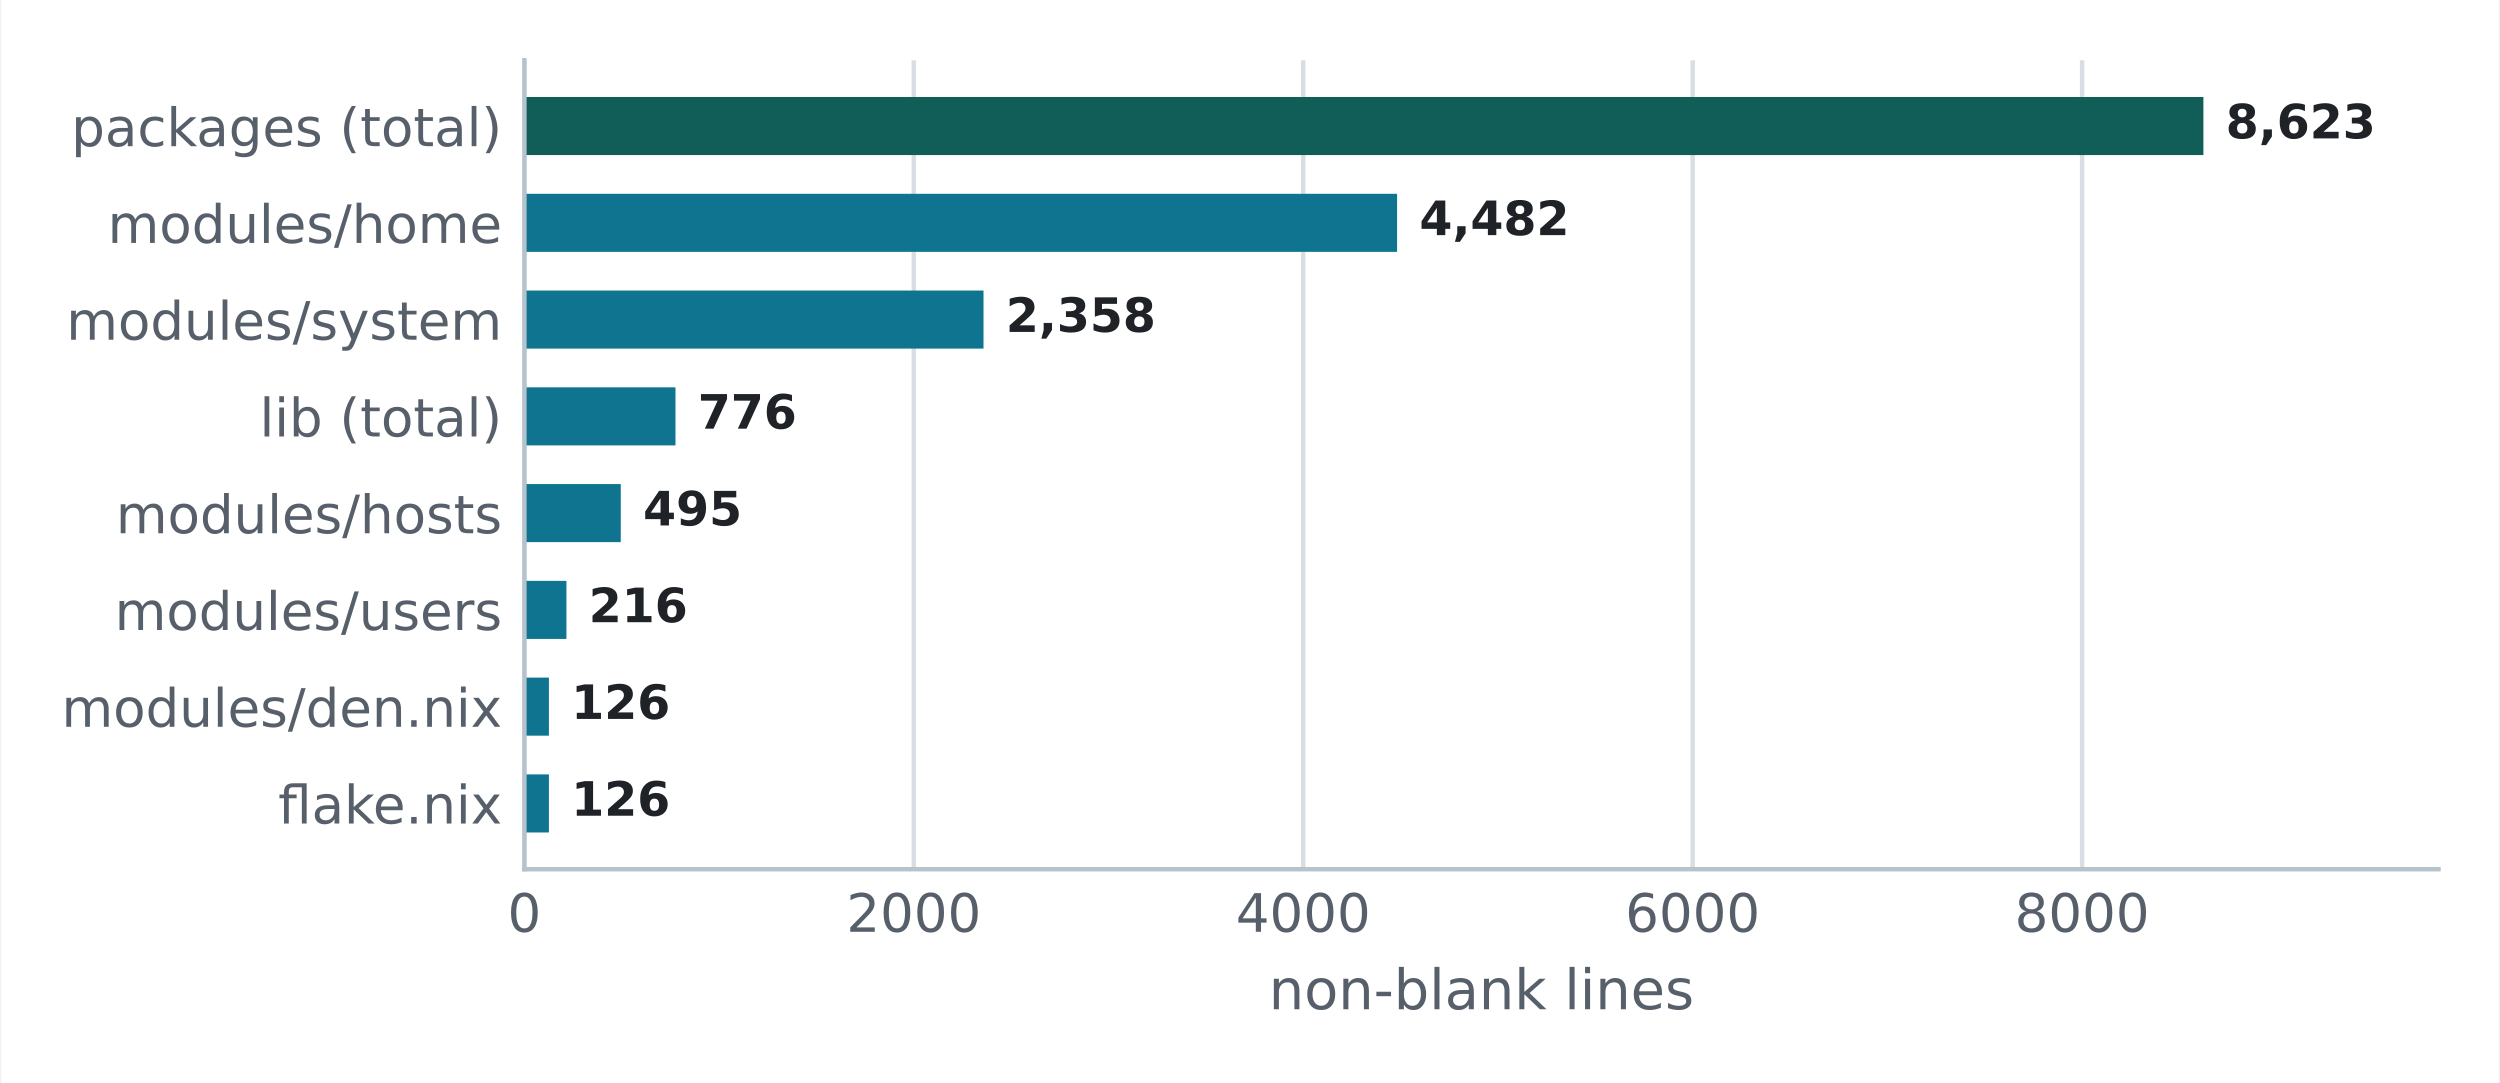
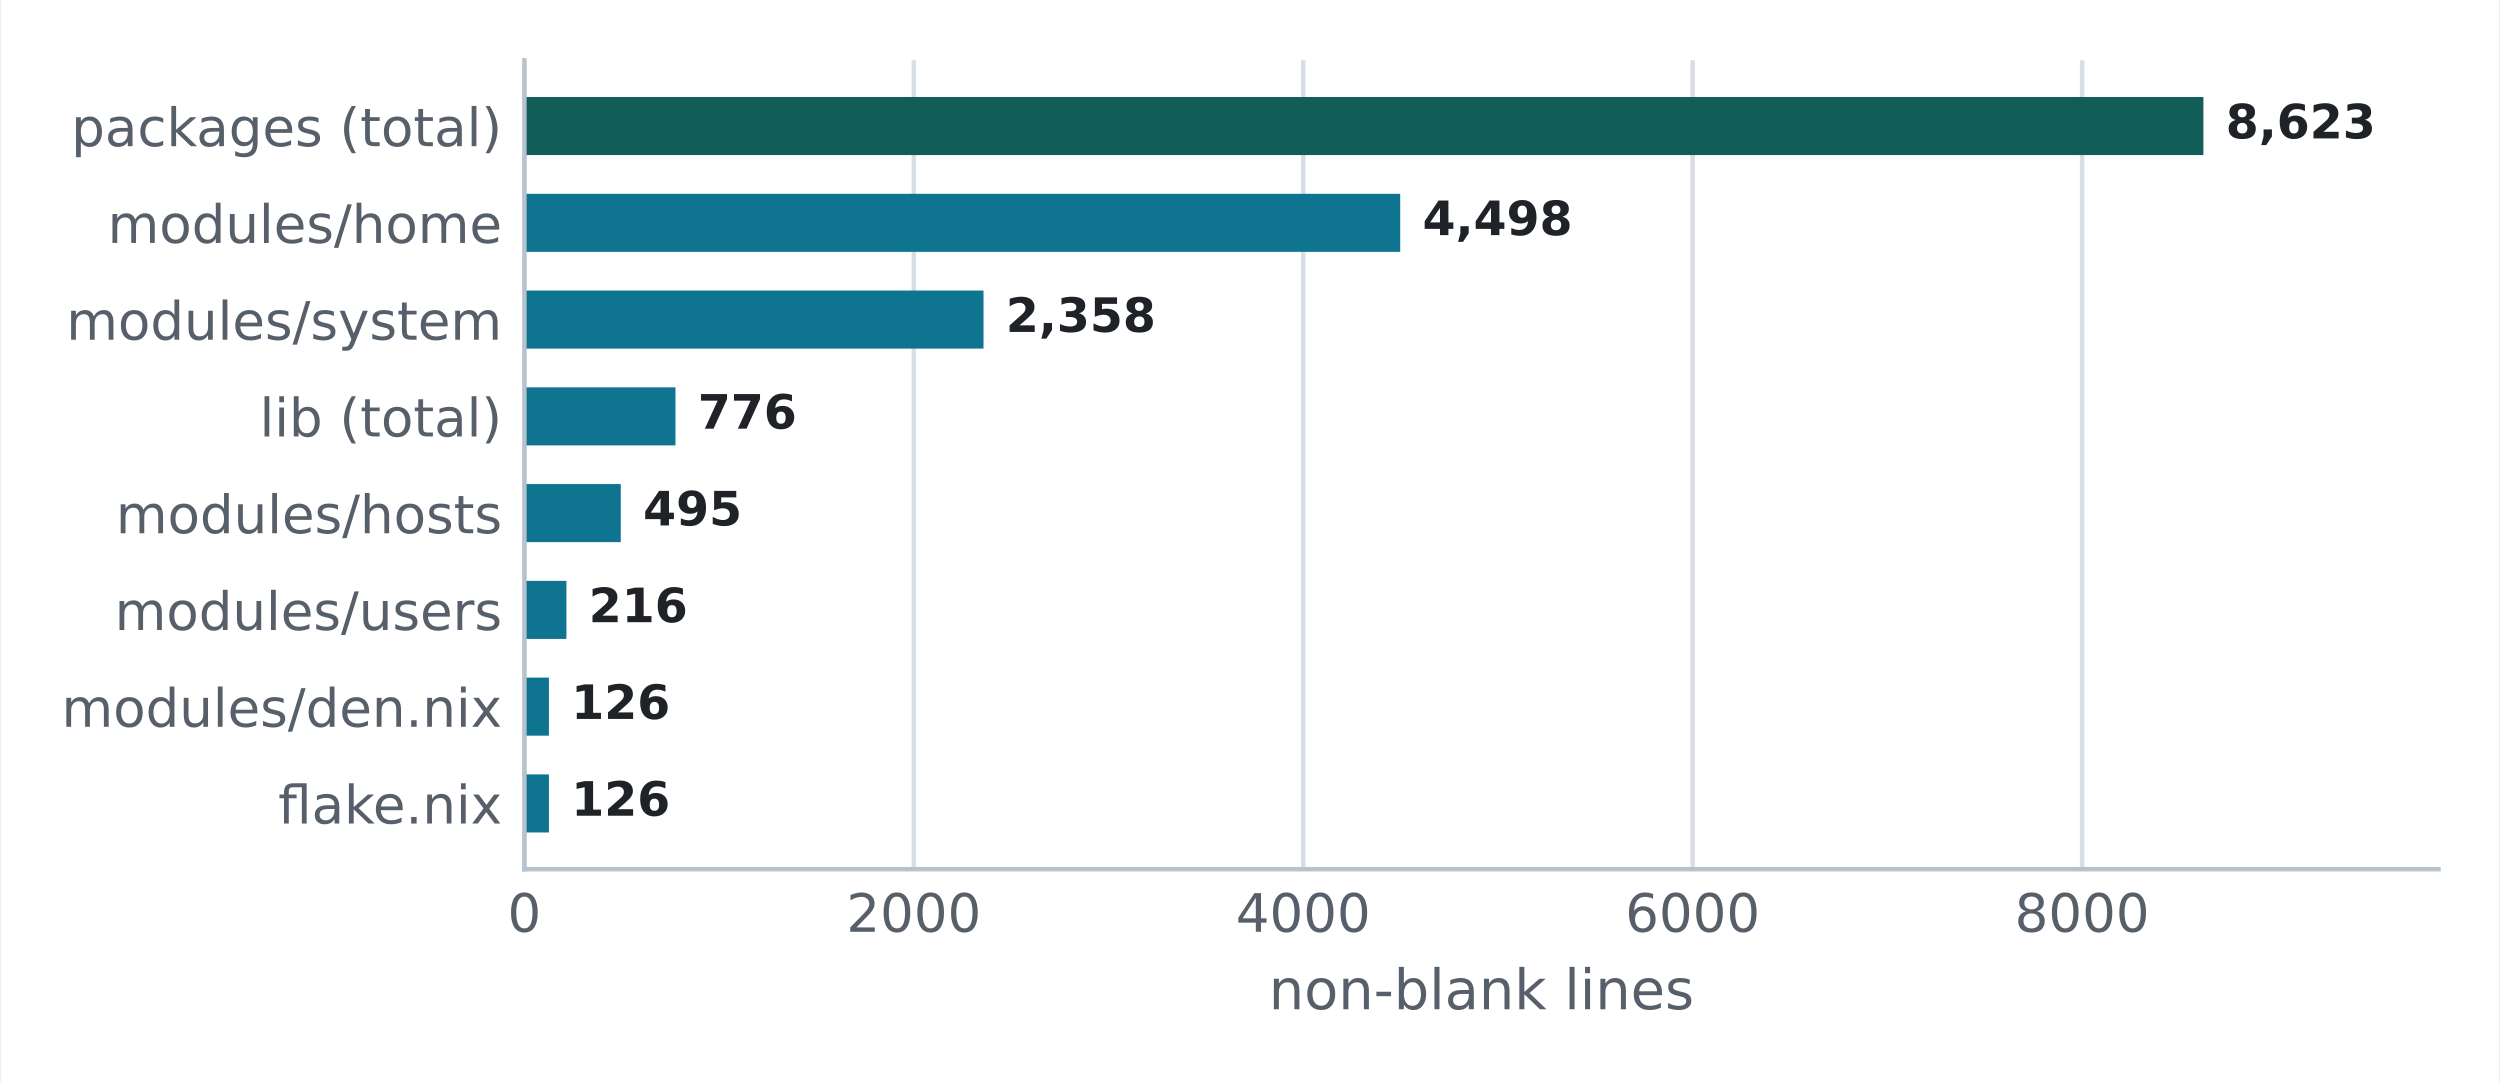
<svg xmlns="http://www.w3.org/2000/svg" xmlns:xlink="http://www.w3.org/1999/xlink" width="995" height="431" viewBox="0 0 447.591 194.078" version="1.1">
  <defs>
    <style type="text/css">*{stroke-linejoin: round; stroke-linecap: butt}</style>
  </defs>
  <g id="figure_1">
    <g id="patch_1">
      <path d="M 0 194.078  L 447.591 194.078  L 447.591 0  L 0 0  z " style="fill: #ffffff" />
    </g>
    <g id="axes_1">
      <g id="patch_2">
        <path d="M 93.751 155.778  L 436.791 155.778  L 436.791 10.8  L 93.751 10.8  z " style="fill: #ffffff" />
      </g>
      <g id="matplotlib.axis_1">
        <g id="xtick_1">
          <g id="line2d_1">
            <path d="M 93.751 155.778  L 93.751 10.8  " clip-path="url(#p4f550c6e6d)" style="fill: none; stroke: #d8dee4; stroke-width: 0.8; stroke-linecap: square" />
          </g>
          <g id="line2d_2" />
          <g id="text_1">
            <g style="fill: #57606a" transform="translate(90.72875 166.9954) scale(0.095 -0.095)">
              <defs>
                <path id="DejaVuSans-13" d="M 2034 4250  Q 1547 4250 1301 3770  Q 1056 3291 1056 2328  Q 1056 1369 1301 889  Q 1547 409 2034 409  Q 2525 409 2770 889  Q 3016 1369 3016 2328  Q 3016 3291 2770 3770  Q 2525 4250 2034 4250  z M 2034 4750  Q 2819 4750 3233 4129  Q 3647 3509 3647 2328  Q 3647 1150 3233 529  Q 2819 -91 2034 -91  Q 1250 -91 836 529  Q 422 1150 422 2328  Q 422 3509 836 4129  Q 1250 4750 2034 4750  z " transform="scale(0.015625)" />
              </defs>
              <use xlink:href="#DejaVuSans-13" />
            </g>
          </g>
        </g>
        <g id="xtick_2">
          <g id="line2d_3">
            <path d="M 163.544 155.778  L 163.544 10.8  " clip-path="url(#p4f550c6e6d)" style="fill: none; stroke: #d8dee4; stroke-width: 0.8; stroke-linecap: square" />
          </g>
          <g id="line2d_4" />
          <g id="text_2">
            <g style="fill: #57606a" transform="translate(151.4551 166.9954) scale(0.095 -0.095)">
              <defs>
                <path id="DejaVuSans-15" d="M 1228 531  L 3431 531  L 3431 0  L 469 0  L 469 531  Q 828 903 1448 1529  Q 2069 2156 2228 2338  Q 2531 2678 2651 2914  Q 2772 3150 2772 3378  Q 2772 3750 2511 3984  Q 2250 4219 1831 4219  Q 1534 4219 1204 4116  Q 875 4013 500 3803  L 500 4441  Q 881 4594 1212 4672  Q 1544 4750 1819 4750  Q 2544 4750 2975 4387  Q 3406 4025 3406 3419  Q 3406 3131 3298 2873  Q 3191 2616 2906 2266  Q 2828 2175 2409 1742  Q 1991 1309 1228 531  z " transform="scale(0.015625)" />
              </defs>
              <use xlink:href="#DejaVuSans-15" />
              <use xlink:href="#DejaVuSans-13" transform="translate(63.625 0)" />
              <use xlink:href="#DejaVuSans-13" transform="translate(127.25 0)" />
              <use xlink:href="#DejaVuSans-13" transform="translate(190.875 0)" />
            </g>
          </g>
        </g>
        <g id="xtick_3">
          <g id="line2d_5">
            <path d="M 233.337 155.778  L 233.337 10.8  " clip-path="url(#p4f550c6e6d)" style="fill: none; stroke: #d8dee4; stroke-width: 0.8; stroke-linecap: square" />
          </g>
          <g id="line2d_6" />
          <g id="text_3">
            <g style="fill: #57606a" transform="translate(221.2481 166.9954) scale(0.095 -0.095)">
              <defs>
                <path id="DejaVuSans-17" d="M 2419 4116  L 825 1625  L 2419 1625  L 2419 4116  z M 2253 4666  L 3047 4666  L 3047 1625  L 3713 1625  L 3713 1100  L 3047 1100  L 3047 0  L 2419 0  L 2419 1100  L 313 1100  L 313 1709  L 2253 4666  z " transform="scale(0.015625)" />
              </defs>
              <use xlink:href="#DejaVuSans-17" />
              <use xlink:href="#DejaVuSans-13" transform="translate(63.625 0)" />
              <use xlink:href="#DejaVuSans-13" transform="translate(127.25 0)" />
              <use xlink:href="#DejaVuSans-13" transform="translate(190.875 0)" />
            </g>
          </g>
        </g>
        <g id="xtick_4">
          <g id="line2d_7">
            <path d="M 303.13 155.778  L 303.13 10.8  " clip-path="url(#p4f550c6e6d)" style="fill: none; stroke: #d8dee4; stroke-width: 0.8; stroke-linecap: square" />
          </g>
          <g id="line2d_8" />
          <g id="text_4">
            <g style="fill: #57606a" transform="translate(291.041 166.9954) scale(0.095 -0.095)">
              <defs>
                <path id="DejaVuSans-19" d="M 2113 2584  Q 1688 2584 1439 2293  Q 1191 2003 1191 1497  Q 1191 994 1439 701  Q 1688 409 2113 409  Q 2538 409 2786 701  Q 3034 994 3034 1497  Q 3034 2003 2786 2293  Q 2538 2584 2113 2584  z M 3366 4563  L 3366 3988  Q 3128 4100 2886 4159  Q 2644 4219 2406 4219  Q 1781 4219 1451 3797  Q 1122 3375 1075 2522  Q 1259 2794 1537 2939  Q 1816 3084 2150 3084  Q 2853 3084 3261 2657  Q 3669 2231 3669 1497  Q 3669 778 3244 343  Q 2819 -91 2113 -91  Q 1303 -91 875 529  Q 447 1150 447 2328  Q 447 3434 972 4092  Q 1497 4750 2381 4750  Q 2619 4750 2861 4703  Q 3103 4656 3366 4563  z " transform="scale(0.015625)" />
              </defs>
              <use xlink:href="#DejaVuSans-19" />
              <use xlink:href="#DejaVuSans-13" transform="translate(63.625 0)" />
              <use xlink:href="#DejaVuSans-13" transform="translate(127.25 0)" />
              <use xlink:href="#DejaVuSans-13" transform="translate(190.875 0)" />
            </g>
          </g>
        </g>
        <g id="xtick_5">
          <g id="line2d_9">
            <path d="M 372.923 155.778  L 372.923 10.8  " clip-path="url(#p4f550c6e6d)" style="fill: none; stroke: #d8dee4; stroke-width: 0.8; stroke-linecap: square" />
          </g>
          <g id="line2d_10" />
          <g id="text_5">
            <g style="fill: #57606a" transform="translate(360.834 166.9954) scale(0.095 -0.095)">
              <defs>
                <path id="DejaVuSans-1b" d="M 2034 2216  Q 1584 2216 1326 1975  Q 1069 1734 1069 1313  Q 1069 891 1326 650  Q 1584 409 2034 409  Q 2484 409 2743 651  Q 3003 894 3003 1313  Q 3003 1734 2745 1975  Q 2488 2216 2034 2216  z M 1403 2484  Q 997 2584 770 2862  Q 544 3141 544 3541  Q 544 4100 942 4425  Q 1341 4750 2034 4750  Q 2731 4750 3128 4425  Q 3525 4100 3525 3541  Q 3525 3141 3298 2862  Q 3072 2584 2669 2484  Q 3125 2378 3379 2068  Q 3634 1759 3634 1313  Q 3634 634 3220 271  Q 2806 -91 2034 -91  Q 1263 -91 848 271  Q 434 634 434 1313  Q 434 1759 690 2068  Q 947 2378 1403 2484  z M 1172 3481  Q 1172 3119 1398 2916  Q 1625 2713 2034 2713  Q 2441 2713 2670 2916  Q 2900 3119 2900 3481  Q 2900 3844 2670 4047  Q 2441 4250 2034 4250  Q 1625 4250 1398 4047  Q 1172 3844 1172 3481  z " transform="scale(0.015625)" />
              </defs>
              <use xlink:href="#DejaVuSans-1b" />
              <use xlink:href="#DejaVuSans-13" transform="translate(63.625 0)" />
              <use xlink:href="#DejaVuSans-13" transform="translate(127.25 0)" />
              <use xlink:href="#DejaVuSans-13" transform="translate(190.875 0)" />
            </g>
          </g>
        </g>
        <g id="text_6">
          <g style="fill: #57606a" transform="translate(227.1616 180.8761) scale(0.1 -0.1)">
            <defs>
              <path id="DejaVuSans-51" d="M 3513 2113  L 3513 0  L 2938 0  L 2938 2094  Q 2938 2591 2744 2837  Q 2550 3084 2163 3084  Q 1697 3084 1428 2787  Q 1159 2491 1159 1978  L 1159 0  L 581 0  L 581 3500  L 1159 3500  L 1159 2956  Q 1366 3272 1645 3428  Q 1925 3584 2291 3584  Q 2894 3584 3203 3211  Q 3513 2838 3513 2113  z " transform="scale(0.015625)" />
              <path id="DejaVuSans-52" d="M 1959 3097  Q 1497 3097 1228 2736  Q 959 2375 959 1747  Q 959 1119 1226 758  Q 1494 397 1959 397  Q 2419 397 2687 759  Q 2956 1122 2956 1747  Q 2956 2369 2687 2733  Q 2419 3097 1959 3097  z M 1959 3584  Q 2709 3584 3137 3096  Q 3566 2609 3566 1747  Q 3566 888 3137 398  Q 2709 -91 1959 -91  Q 1206 -91 779 398  Q 353 888 353 1747  Q 353 2609 779 3096  Q 1206 3584 1959 3584  z " transform="scale(0.015625)" />
              <path id="DejaVuSans-10" d="M 313 2009  L 1997 2009  L 1997 1497  L 313 1497  L 313 2009  z " transform="scale(0.015625)" />
              <path id="DejaVuSans-45" d="M 3116 1747  Q 3116 2381 2855 2742  Q 2594 3103 2138 3103  Q 1681 3103 1420 2742  Q 1159 2381 1159 1747  Q 1159 1113 1420 752  Q 1681 391 2138 391  Q 2594 391 2855 752  Q 3116 1113 3116 1747  z M 1159 2969  Q 1341 3281 1617 3432  Q 1894 3584 2278 3584  Q 2916 3584 3314 3078  Q 3713 2572 3713 1747  Q 3713 922 3314 415  Q 2916 -91 2278 -91  Q 1894 -91 1617 61  Q 1341 213 1159 525  L 1159 0  L 581 0  L 581 4863  L 1159 4863  L 1159 2969  z " transform="scale(0.015625)" />
              <path id="DejaVuSans-4f" d="M 603 4863  L 1178 4863  L 1178 0  L 603 0  L 603 4863  z " transform="scale(0.015625)" />
              <path id="DejaVuSans-44" d="M 2194 1759  Q 1497 1759 1228 1600  Q 959 1441 959 1056  Q 959 750 1161 570  Q 1363 391 1709 391  Q 2188 391 2477 730  Q 2766 1069 2766 1631  L 2766 1759  L 2194 1759  z M 3341 1997  L 3341 0  L 2766 0  L 2766 531  Q 2569 213 2275 61  Q 1981 -91 1556 -91  Q 1019 -91 701 211  Q 384 513 384 1019  Q 384 1609 779 1909  Q 1175 2209 1959 2209  L 2766 2209  L 2766 2266  Q 2766 2663 2505 2880  Q 2244 3097 1772 3097  Q 1472 3097 1187 3025  Q 903 2953 641 2809  L 641 3341  Q 956 3463 1253 3523  Q 1550 3584 1831 3584  Q 2591 3584 2966 3190  Q 3341 2797 3341 1997  z " transform="scale(0.015625)" />
              <path id="DejaVuSans-4e" d="M 581 4863  L 1159 4863  L 1159 1991  L 2875 3500  L 3609 3500  L 1753 1863  L 3688 0  L 2938 0  L 1159 1709  L 1159 0  L 581 0  L 581 4863  z " transform="scale(0.015625)" />
              <path id="DejaVuSans-3" transform="scale(0.015625)" />
              <path id="DejaVuSans-4c" d="M 603 3500  L 1178 3500  L 1178 0  L 603 0  L 603 3500  z M 603 4863  L 1178 4863  L 1178 4134  L 603 4134  L 603 4863  z " transform="scale(0.015625)" />
              <path id="DejaVuSans-48" d="M 3597 1894  L 3597 1613  L 953 1613  Q 991 1019 1311 708  Q 1631 397 2203 397  Q 2534 397 2845 478  Q 3156 559 3463 722  L 3463 178  Q 3153 47 2828 -22  Q 2503 -91 2169 -91  Q 1331 -91 842 396  Q 353 884 353 1716  Q 353 2575 817 3079  Q 1281 3584 2069 3584  Q 2775 3584 3186 3129  Q 3597 2675 3597 1894  z M 3022 2063  Q 3016 2534 2758 2815  Q 2500 3097 2075 3097  Q 1594 3097 1305 2825  Q 1016 2553 972 2059  L 3022 2063  z " transform="scale(0.015625)" />
              <path id="DejaVuSans-56" d="M 2834 3397  L 2834 2853  Q 2591 2978 2328 3040  Q 2066 3103 1784 3103  Q 1356 3103 1142 2972  Q 928 2841 928 2578  Q 928 2378 1081 2264  Q 1234 2150 1697 2047  L 1894 2003  Q 2506 1872 2764 1633  Q 3022 1394 3022 966  Q 3022 478 2636 193  Q 2250 -91 1575 -91  Q 1294 -91 989 -36  Q 684 19 347 128  L 347 722  Q 666 556 975 473  Q 1284 391 1588 391  Q 1994 391 2212 530  Q 2431 669 2431 922  Q 2431 1156 2273 1281  Q 2116 1406 1581 1522  L 1381 1569  Q 847 1681 609 1914  Q 372 2147 372 2553  Q 372 3047 722 3315  Q 1072 3584 1716 3584  Q 2034 3584 2315 3537  Q 2597 3491 2834 3397  z " transform="scale(0.015625)" />
            </defs>
            <use xlink:href="#DejaVuSans-51" />
            <use xlink:href="#DejaVuSans-52" transform="translate(63.375 0)" />
            <use xlink:href="#DejaVuSans-51" transform="translate(124.5625 0)" />
            <use xlink:href="#DejaVuSans-10" transform="translate(187.9375 0)" />
            <use xlink:href="#DejaVuSans-45" transform="translate(224.0156 0)" />
            <use xlink:href="#DejaVuSans-4f" transform="translate(287.5 0)" />
            <use xlink:href="#DejaVuSans-44" transform="translate(315.2812 0)" />
            <use xlink:href="#DejaVuSans-51" transform="translate(376.5625 0)" />
            <use xlink:href="#DejaVuSans-4e" transform="translate(439.9375 0)" />
            <use xlink:href="#DejaVuSans-3" transform="translate(497.8438 0)" />
            <use xlink:href="#DejaVuSans-4f" transform="translate(529.625 0)" />
            <use xlink:href="#DejaVuSans-4c" transform="translate(557.4062 0)" />
            <use xlink:href="#DejaVuSans-51" transform="translate(585.1875 0)" />
            <use xlink:href="#DejaVuSans-48" transform="translate(648.5625 0)" />
            <use xlink:href="#DejaVuSans-56" transform="translate(710.0938 0)" />
          </g>
        </g>
      </g>
      <g id="matplotlib.axis_2">
        <g id="ytick_1">
          <g id="line2d_11" />
          <g id="text_7">
            <g style="fill: #57606a" transform="translate(49.6357 147.5945) scale(0.095 -0.095)">
              <defs>
                <path id="DejaVuSans-13b0" d="M 1831 4863  L 3431 4863  L 3431 0  L 2853 0  L 2853 4384  L 1825 4384  Q 1516 4384 1395 4259  Q 1275 4134 1275 3809  L 1275 3500  L 2222 3500  L 2222 3053  L 1275 3053  L 1275 0  L 697 0  L 697 3053  L 147 3053  L 147 3500  L 697 3500  L 697 3744  Q 697 4328 969 4595  Q 1241 4863 1831 4863  z " transform="scale(0.015625)" />
                <path id="DejaVuSans-11" d="M 684 794  L 1344 794  L 1344 0  L 684 0  L 684 794  z " transform="scale(0.015625)" />
                <path id="DejaVuSans-5b" d="M 3513 3500  L 2247 1797  L 3578 0  L 2900 0  L 1881 1375  L 863 0  L 184 0  L 1544 1831  L 300 3500  L 978 3500  L 1906 2253  L 2834 3500  L 3513 3500  z " transform="scale(0.015625)" />
              </defs>
              <use xlink:href="#DejaVuSans-13b0" />
              <use xlink:href="#DejaVuSans-44" transform="translate(62.98438 0)" />
              <use xlink:href="#DejaVuSans-4e" transform="translate(124.2656 0)" />
              <use xlink:href="#DejaVuSans-48" transform="translate(178.6094 0)" />
              <use xlink:href="#DejaVuSans-11" transform="translate(240.1406 0)" />
              <use xlink:href="#DejaVuSans-51" transform="translate(271.9219 0)" />
              <use xlink:href="#DejaVuSans-4c" transform="translate(335.2969 0)" />
              <use xlink:href="#DejaVuSans-5b" transform="translate(363.0781 0)" />
            </g>
          </g>
        </g>
        <g id="ytick_2">
          <g id="line2d_12" />
          <g id="text_8">
            <g style="fill: #57606a" transform="translate(10.8 130.2526) scale(0.095 -0.095)">
              <defs>
                <path id="DejaVuSans-50" d="M 3328 2828  Q 3544 3216 3844 3400  Q 4144 3584 4550 3584  Q 5097 3584 5394 3201  Q 5691 2819 5691 2113  L 5691 0  L 5113 0  L 5113 2094  Q 5113 2597 4934 2840  Q 4756 3084 4391 3084  Q 3944 3084 3684 2787  Q 3425 2491 3425 1978  L 3425 0  L 2847 0  L 2847 2094  Q 2847 2600 2669 2842  Q 2491 3084 2119 3084  Q 1678 3084 1418 2786  Q 1159 2488 1159 1978  L 1159 0  L 581 0  L 581 3500  L 1159 3500  L 1159 2956  Q 1356 3278 1631 3431  Q 1906 3584 2284 3584  Q 2666 3584 2933 3390  Q 3200 3197 3328 2828  z " transform="scale(0.015625)" />
                <path id="DejaVuSans-47" d="M 2906 2969  L 2906 4863  L 3481 4863  L 3481 0  L 2906 0  L 2906 525  Q 2725 213 2448 61  Q 2172 -91 1784 -91  Q 1150 -91 751 415  Q 353 922 353 1747  Q 353 2572 751 3078  Q 1150 3584 1784 3584  Q 2172 3584 2448 3432  Q 2725 3281 2906 2969  z M 947 1747  Q 947 1113 1208 752  Q 1469 391 1925 391  Q 2381 391 2643 752  Q 2906 1113 2906 1747  Q 2906 2381 2643 2742  Q 2381 3103 1925 3103  Q 1469 3103 1208 2742  Q 947 2381 947 1747  z " transform="scale(0.015625)" />
                <path id="DejaVuSans-58" d="M 544 1381  L 544 3500  L 1119 3500  L 1119 1403  Q 1119 906 1312 657  Q 1506 409 1894 409  Q 2359 409 2629 706  Q 2900 1003 2900 1516  L 2900 3500  L 3475 3500  L 3475 0  L 2900 0  L 2900 538  Q 2691 219 2414 64  Q 2138 -91 1772 -91  Q 1169 -91 856 284  Q 544 659 544 1381  z M 1991 3584  L 1991 3584  z " transform="scale(0.015625)" />
                <path id="DejaVuSans-12" d="M 1625 4666  L 2156 4666  L 531 -594  L 0 -594  L 1625 4666  z " transform="scale(0.015625)" />
              </defs>
              <use xlink:href="#DejaVuSans-50" />
              <use xlink:href="#DejaVuSans-52" transform="translate(97.40625 0)" />
              <use xlink:href="#DejaVuSans-47" transform="translate(158.5938 0)" />
              <use xlink:href="#DejaVuSans-58" transform="translate(222.0781 0)" />
              <use xlink:href="#DejaVuSans-4f" transform="translate(285.4531 0)" />
              <use xlink:href="#DejaVuSans-48" transform="translate(313.2344 0)" />
              <use xlink:href="#DejaVuSans-56" transform="translate(374.7656 0)" />
              <use xlink:href="#DejaVuSans-12" transform="translate(426.8594 0)" />
              <use xlink:href="#DejaVuSans-47" transform="translate(460.5469 0)" />
              <use xlink:href="#DejaVuSans-48" transform="translate(524.0312 0)" />
              <use xlink:href="#DejaVuSans-51" transform="translate(585.5625 0)" />
              <use xlink:href="#DejaVuSans-11" transform="translate(648.9375 0)" />
              <use xlink:href="#DejaVuSans-51" transform="translate(680.7188 0)" />
              <use xlink:href="#DejaVuSans-4c" transform="translate(744.0938 0)" />
              <use xlink:href="#DejaVuSans-5b" transform="translate(771.875 0)" />
            </g>
          </g>
        </g>
        <g id="ytick_3">
          <g id="line2d_13" />
          <g id="text_9">
            <g style="fill: #57606a" transform="translate(20.32969 112.9108) scale(0.095 -0.095)">
              <defs>
                <path id="DejaVuSans-55" d="M 2631 2963  Q 2534 3019 2420 3045  Q 2306 3072 2169 3072  Q 1681 3072 1420 2755  Q 1159 2438 1159 1844  L 1159 0  L 581 0  L 581 3500  L 1159 3500  L 1159 2956  Q 1341 3275 1631 3429  Q 1922 3584 2338 3584  Q 2397 3584 2469 3576  Q 2541 3569 2628 3553  L 2631 2963  z " transform="scale(0.015625)" />
              </defs>
              <use xlink:href="#DejaVuSans-50" />
              <use xlink:href="#DejaVuSans-52" transform="translate(97.40625 0)" />
              <use xlink:href="#DejaVuSans-47" transform="translate(158.5938 0)" />
              <use xlink:href="#DejaVuSans-58" transform="translate(222.0781 0)" />
              <use xlink:href="#DejaVuSans-4f" transform="translate(285.4531 0)" />
              <use xlink:href="#DejaVuSans-48" transform="translate(313.2344 0)" />
              <use xlink:href="#DejaVuSans-56" transform="translate(374.7656 0)" />
              <use xlink:href="#DejaVuSans-12" transform="translate(426.8594 0)" />
              <use xlink:href="#DejaVuSans-58" transform="translate(460.5469 0)" />
              <use xlink:href="#DejaVuSans-56" transform="translate(523.9219 0)" />
              <use xlink:href="#DejaVuSans-48" transform="translate(576.0156 0)" />
              <use xlink:href="#DejaVuSans-55" transform="translate(637.5469 0)" />
              <use xlink:href="#DejaVuSans-56" transform="translate(678.6562 0)" />
            </g>
          </g>
        </g>
        <g id="ytick_4">
          <g id="line2d_14" />
          <g id="text_10">
            <g style="fill: #57606a" transform="translate(20.54344 95.569) scale(0.095 -0.095)">
              <defs>
                <path id="DejaVuSans-4b" d="M 3513 2113  L 3513 0  L 2938 0  L 2938 2094  Q 2938 2591 2744 2837  Q 2550 3084 2163 3084  Q 1697 3084 1428 2787  Q 1159 2491 1159 1978  L 1159 0  L 581 0  L 581 4863  L 1159 4863  L 1159 2956  Q 1366 3272 1645 3428  Q 1925 3584 2291 3584  Q 2894 3584 3203 3211  Q 3513 2838 3513 2113  z " transform="scale(0.015625)" />
                <path id="DejaVuSans-57" d="M 1172 4494  L 1172 3500  L 2356 3500  L 2356 3053  L 1172 3053  L 1172 1153  Q 1172 725 1289 603  Q 1406 481 1766 481  L 2356 481  L 2356 0  L 1766 0  Q 1100 0 847 248  Q 594 497 594 1153  L 594 3053  L 172 3053  L 172 3500  L 594 3500  L 594 4494  L 1172 4494  z " transform="scale(0.015625)" />
              </defs>
              <use xlink:href="#DejaVuSans-50" />
              <use xlink:href="#DejaVuSans-52" transform="translate(97.40625 0)" />
              <use xlink:href="#DejaVuSans-47" transform="translate(158.5938 0)" />
              <use xlink:href="#DejaVuSans-58" transform="translate(222.0781 0)" />
              <use xlink:href="#DejaVuSans-4f" transform="translate(285.4531 0)" />
              <use xlink:href="#DejaVuSans-48" transform="translate(313.2344 0)" />
              <use xlink:href="#DejaVuSans-56" transform="translate(374.7656 0)" />
              <use xlink:href="#DejaVuSans-12" transform="translate(426.8594 0)" />
              <use xlink:href="#DejaVuSans-4b" transform="translate(460.5469 0)" />
              <use xlink:href="#DejaVuSans-52" transform="translate(523.9219 0)" />
              <use xlink:href="#DejaVuSans-56" transform="translate(585.1094 0)" />
              <use xlink:href="#DejaVuSans-57" transform="translate(637.2031 0)" />
              <use xlink:href="#DejaVuSans-56" transform="translate(676.4062 0)" />
            </g>
          </g>
        </g>
        <g id="ytick_5">
          <g id="line2d_15" />
          <g id="text_11">
            <g style="fill: #57606a" transform="translate(46.28695 78.22717) scale(0.095 -0.095)">
              <defs>
                <path id="DejaVuSans-b" d="M 1984 4856  Q 1566 4138 1362 3434  Q 1159 2731 1159 2009  Q 1159 1288 1364 580  Q 1569 -128 1984 -844  L 1484 -844  Q 1016 -109 783 600  Q 550 1309 550 2009  Q 550 2706 781 3412  Q 1013 4119 1484 4856  L 1984 4856  z " transform="scale(0.015625)" />
                <path id="DejaVuSans-c" d="M 513 4856  L 1013 4856  Q 1481 4119 1714 3412  Q 1947 2706 1947 2009  Q 1947 1309 1714 600  Q 1481 -109 1013 -844  L 513 -844  Q 928 -128 1133 580  Q 1338 1288 1338 2009  Q 1338 2731 1133 3434  Q 928 4138 513 4856  z " transform="scale(0.015625)" />
              </defs>
              <use xlink:href="#DejaVuSans-4f" />
              <use xlink:href="#DejaVuSans-4c" transform="translate(27.78125 0)" />
              <use xlink:href="#DejaVuSans-45" transform="translate(55.5625 0)" />
              <use xlink:href="#DejaVuSans-3" transform="translate(119.0469 0)" />
              <use xlink:href="#DejaVuSans-b" transform="translate(150.8281 0)" />
              <use xlink:href="#DejaVuSans-57" transform="translate(189.8438 0)" />
              <use xlink:href="#DejaVuSans-52" transform="translate(229.0469 0)" />
              <use xlink:href="#DejaVuSans-57" transform="translate(290.2344 0)" />
              <use xlink:href="#DejaVuSans-44" transform="translate(329.4375 0)" />
              <use xlink:href="#DejaVuSans-4f" transform="translate(390.7188 0)" />
              <use xlink:href="#DejaVuSans-c" transform="translate(418.5 0)" />
            </g>
          </g>
        </g>
        <g id="ytick_6">
          <g id="line2d_16" />
          <g id="text_12">
            <g style="fill: #57606a" transform="translate(11.655 60.88535) scale(0.095 -0.095)">
              <defs>
                <path id="DejaVuSans-5c" d="M 2059 -325  Q 1816 -950 1584 -1140  Q 1353 -1331 966 -1331  L 506 -1331  L 506 -850  L 844 -850  Q 1081 -850 1212 -737  Q 1344 -625 1503 -206  L 1606 56  L 191 3500  L 800 3500  L 1894 763  L 2988 3500  L 3597 3500  L 2059 -325  z " transform="scale(0.015625)" />
              </defs>
              <use xlink:href="#DejaVuSans-50" />
              <use xlink:href="#DejaVuSans-52" transform="translate(97.40625 0)" />
              <use xlink:href="#DejaVuSans-47" transform="translate(158.5938 0)" />
              <use xlink:href="#DejaVuSans-58" transform="translate(222.0781 0)" />
              <use xlink:href="#DejaVuSans-4f" transform="translate(285.4531 0)" />
              <use xlink:href="#DejaVuSans-48" transform="translate(313.2344 0)" />
              <use xlink:href="#DejaVuSans-56" transform="translate(374.7656 0)" />
              <use xlink:href="#DejaVuSans-12" transform="translate(426.8594 0)" />
              <use xlink:href="#DejaVuSans-56" transform="translate(460.5469 0)" />
              <use xlink:href="#DejaVuSans-5c" transform="translate(512.6406 0)" />
              <use xlink:href="#DejaVuSans-56" transform="translate(571.8281 0)" />
              <use xlink:href="#DejaVuSans-57" transform="translate(623.9219 0)" />
              <use xlink:href="#DejaVuSans-48" transform="translate(663.125 0)" />
              <use xlink:href="#DejaVuSans-50" transform="translate(724.6562 0)" />
            </g>
          </g>
        </g>
        <g id="ytick_7">
          <g id="line2d_17" />
          <g id="text_13">
            <g style="fill: #57606a" transform="translate(19.06648 43.54352) scale(0.095 -0.095)">
              <use xlink:href="#DejaVuSans-50" />
              <use xlink:href="#DejaVuSans-52" transform="translate(97.40625 0)" />
              <use xlink:href="#DejaVuSans-47" transform="translate(158.5938 0)" />
              <use xlink:href="#DejaVuSans-58" transform="translate(222.0781 0)" />
              <use xlink:href="#DejaVuSans-4f" transform="translate(285.4531 0)" />
              <use xlink:href="#DejaVuSans-48" transform="translate(313.2344 0)" />
              <use xlink:href="#DejaVuSans-56" transform="translate(374.7656 0)" />
              <use xlink:href="#DejaVuSans-12" transform="translate(426.8594 0)" />
              <use xlink:href="#DejaVuSans-4b" transform="translate(460.5469 0)" />
              <use xlink:href="#DejaVuSans-52" transform="translate(523.9219 0)" />
              <use xlink:href="#DejaVuSans-50" transform="translate(585.1094 0)" />
              <use xlink:href="#DejaVuSans-48" transform="translate(682.5156 0)" />
            </g>
          </g>
        </g>
        <g id="ytick_8">
          <g id="line2d_18" />
          <g id="text_14">
            <g style="fill: #57606a" transform="translate(12.5382 26.2017) scale(0.095 -0.095)">
              <defs>
                <path id="DejaVuSans-53" d="M 1159 525  L 1159 -1331  L 581 -1331  L 581 3500  L 1159 3500  L 1159 2969  Q 1341 3281 1617 3432  Q 1894 3584 2278 3584  Q 2916 3584 3314 3078  Q 3713 2572 3713 1747  Q 3713 922 3314 415  Q 2916 -91 2278 -91  Q 1894 -91 1617 61  Q 1341 213 1159 525  z M 3116 1747  Q 3116 2381 2855 2742  Q 2594 3103 2138 3103  Q 1681 3103 1420 2742  Q 1159 2381 1159 1747  Q 1159 1113 1420 752  Q 1681 391 2138 391  Q 2594 391 2855 752  Q 3116 1113 3116 1747  z " transform="scale(0.015625)" />
                <path id="DejaVuSans-46" d="M 3122 3366  L 3122 2828  Q 2878 2963 2633 3030  Q 2388 3097 2138 3097  Q 1578 3097 1268 2742  Q 959 2388 959 1747  Q 959 1106 1268 751  Q 1578 397 2138 397  Q 2388 397 2633 464  Q 2878 531 3122 666  L 3122 134  Q 2881 22 2623 -34  Q 2366 -91 2075 -91  Q 1284 -91 818 406  Q 353 903 353 1747  Q 353 2603 823 3093  Q 1294 3584 2113 3584  Q 2378 3584 2631 3529  Q 2884 3475 3122 3366  z " transform="scale(0.015625)" />
                <path id="DejaVuSans-4a" d="M 2906 1791  Q 2906 2416 2648 2759  Q 2391 3103 1925 3103  Q 1463 3103 1205 2759  Q 947 2416 947 1791  Q 947 1169 1205 825  Q 1463 481 1925 481  Q 2391 481 2648 825  Q 2906 1169 2906 1791  z M 3481 434  Q 3481 -459 3084 -895  Q 2688 -1331 1869 -1331  Q 1566 -1331 1297 -1286  Q 1028 -1241 775 -1147  L 775 -588  Q 1028 -725 1275 -790  Q 1522 -856 1778 -856  Q 2344 -856 2625 -561  Q 2906 -266 2906 331  L 2906 616  Q 2728 306 2450 153  Q 2172 0 1784 0  Q 1141 0 747 490  Q 353 981 353 1791  Q 353 2603 747 3093  Q 1141 3584 1784 3584  Q 2172 3584 2450 3431  Q 2728 3278 2906 2969  L 2906 3500  L 3481 3500  L 3481 434  z " transform="scale(0.015625)" />
              </defs>
              <use xlink:href="#DejaVuSans-53" />
              <use xlink:href="#DejaVuSans-44" transform="translate(63.48438 0)" />
              <use xlink:href="#DejaVuSans-46" transform="translate(124.7656 0)" />
              <use xlink:href="#DejaVuSans-4e" transform="translate(179.75 0)" />
              <use xlink:href="#DejaVuSans-44" transform="translate(235.9062 0)" />
              <use xlink:href="#DejaVuSans-4a" transform="translate(297.1875 0)" />
              <use xlink:href="#DejaVuSans-48" transform="translate(360.6719 0)" />
              <use xlink:href="#DejaVuSans-56" transform="translate(422.2031 0)" />
              <use xlink:href="#DejaVuSans-3" transform="translate(474.2969 0)" />
              <use xlink:href="#DejaVuSans-b" transform="translate(506.0781 0)" />
              <use xlink:href="#DejaVuSans-57" transform="translate(545.0938 0)" />
              <use xlink:href="#DejaVuSans-52" transform="translate(584.2969 0)" />
              <use xlink:href="#DejaVuSans-57" transform="translate(645.4844 0)" />
              <use xlink:href="#DejaVuSans-44" transform="translate(684.6875 0)" />
              <use xlink:href="#DejaVuSans-4f" transform="translate(745.9688 0)" />
              <use xlink:href="#DejaVuSans-c" transform="translate(773.75 0)" />
            </g>
          </g>
        </g>
      </g>
      <g id="patch_3">
        <path d="M 93.751 149.188  L 98.148 149.188  L 98.148 138.783  L 93.751 138.783  z " clip-path="url(#p4f550c6e6d)" style="fill: #0e7490" />
      </g>
      <g id="patch_4">
        <path d="M 93.751 131.846  L 98.148 131.846  L 98.148 121.441  L 93.751 121.441  z " clip-path="url(#p4f550c6e6d)" style="fill: #0e7490" />
      </g>
      <g id="patch_5">
        <path d="M 93.751 114.504  L 101.289 114.504  L 101.289 104.099  L 93.751 104.099  z " clip-path="url(#p4f550c6e6d)" style="fill: #0e7490" />
      </g>
      <g id="patch_6">
        <path d="M 93.751 97.162  L 111.025 97.162  L 111.025 86.757  L 93.751 86.757  z " clip-path="url(#p4f550c6e6d)" style="fill: #0e7490" />
      </g>
      <g id="patch_7">
        <path d="M 93.751 79.82  L 120.831 79.82  L 120.831 69.415  L 93.751 69.415  z " clip-path="url(#p4f550c6e6d)" style="fill: #0e7490" />
      </g>
      <g id="patch_8">
        <path d="M 93.751 62.479  L 176.037 62.479  L 176.037 52.074  L 93.751 52.074  z " clip-path="url(#p4f550c6e6d)" style="fill: #0e7490" />
      </g>
      <g id="patch_9">
-         <path d="M 93.751 45.137  L 250.157 45.137  L 250.157 34.732  L 93.751 34.732  z " clip-path="url(#p4f550c6e6d)" style="fill: #0e7490" />
+         <path d="M 93.751 45.137  L 250.715 45.137  L 250.715 34.732  L 93.751 34.732  z " clip-path="url(#p4f550c6e6d)" style="fill: #0e7490" />
      </g>
      <g id="patch_10">
        <path d="M 93.751 27.795  L 394.663 27.795  L 394.663 17.39  L 93.751 17.39  z " clip-path="url(#p4f550c6e6d)" style="fill: #115e59" />
      </g>
      <g id="patch_11">
        <path d="M 93.751 155.778  L 93.751 10.8  " style="fill: none; stroke: #b6c2cc; stroke-width: 0.8; stroke-linejoin: miter; stroke-linecap: square" />
      </g>
      <g id="patch_12">
        <path d="M 93.751 155.778  L 436.791 155.778  " style="fill: none; stroke: #b6c2cc; stroke-width: 0.8; stroke-linejoin: miter; stroke-linecap: square" />
      </g>
      <g id="text_15">
        <g style="fill: #1f2328" transform="translate(102.1479 146.1932) scale(0.085 -0.085)">
          <defs>
            <path id="DejaVuSans-Bold-14" d="M 750 831  L 1813 831  L 1813 3847  L 722 3622  L 722 4441  L 1806 4666  L 2950 4666  L 2950 831  L 4013 831  L 4013 0  L 750 0  L 750 831  z " transform="scale(0.015625)" />
            <path id="DejaVuSans-Bold-15" d="M 1844 884  L 3897 884  L 3897 0  L 506 0  L 506 884  L 2209 2388  Q 2438 2594 2547 2791  Q 2656 2988 2656 3200  Q 2656 3528 2436 3728  Q 2216 3928 1850 3928  Q 1569 3928 1234 3808  Q 900 3688 519 3450  L 519 4475  Q 925 4609 1322 4679  Q 1719 4750 2100 4750  Q 2938 4750 3402 4381  Q 3866 4013 3866 3353  Q 3866 2972 3669 2642  Q 3472 2313 2841 1759  L 1844 884  z " transform="scale(0.015625)" />
            <path id="DejaVuSans-Bold-19" d="M 2316 2303  Q 2000 2303 1842 2098  Q 1684 1894 1684 1484  Q 1684 1075 1842 870  Q 2000 666 2316 666  Q 2634 666 2792 870  Q 2950 1075 2950 1484  Q 2950 1894 2792 2098  Q 2634 2303 2316 2303  z M 3803 4544  L 3803 3681  Q 3506 3822 3243 3889  Q 2981 3956 2731 3956  Q 2194 3956 1894 3657  Q 1594 3359 1544 2772  Q 1750 2925 1990 3001  Q 2231 3078 2516 3078  Q 3231 3078 3670 2659  Q 4109 2241 4109 1563  Q 4109 813 3618 361  Q 3128 -91 2303 -91  Q 1394 -91 895 523  Q 397 1138 397 2266  Q 397 3422 980 4083  Q 1563 4744 2578 4744  Q 2900 4744 3203 4694  Q 3506 4644 3803 4544  z " transform="scale(0.015625)" />
          </defs>
          <use xlink:href="#DejaVuSans-Bold-14" />
          <use xlink:href="#DejaVuSans-Bold-15" transform="translate(69.57812 0)" />
          <use xlink:href="#DejaVuSans-Bold-19" transform="translate(139.1562 0)" />
        </g>
      </g>
      <g id="text_16">
        <g style="fill: #1f2328" transform="translate(102.1479 128.8514) scale(0.085 -0.085)">
          <use xlink:href="#DejaVuSans-Bold-14" />
          <use xlink:href="#DejaVuSans-Bold-15" transform="translate(69.57812 0)" />
          <use xlink:href="#DejaVuSans-Bold-19" transform="translate(139.1562 0)" />
        </g>
      </g>
      <g id="text_17">
        <g style="fill: #1f2328" transform="translate(105.2886 111.5096) scale(0.085 -0.085)">
          <use xlink:href="#DejaVuSans-Bold-15" />
          <use xlink:href="#DejaVuSans-Bold-14" transform="translate(69.57812 0)" />
          <use xlink:href="#DejaVuSans-Bold-19" transform="translate(139.1562 0)" />
        </g>
      </g>
      <g id="text_18">
        <g style="fill: #1f2328" transform="translate(115.0247 94.16775) scale(0.085 -0.085)">
          <defs>
            <path id="DejaVuSans-Bold-17" d="M 2356 3675  L 1038 1722  L 2356 1722  L 2356 3675  z M 2156 4666  L 3494 4666  L 3494 1722  L 4159 1722  L 4159 850  L 3494 850  L 3494 0  L 2356 0  L 2356 850  L 288 850  L 288 1881  L 2156 4666  z " transform="scale(0.015625)" />
            <path id="DejaVuSans-Bold-1c" d="M 641 103  L 641 966  Q 928 831 1190 764  Q 1453 697 1709 697  Q 2247 697 2547 995  Q 2847 1294 2900 1881  Q 2688 1725 2447 1647  Q 2206 1569 1925 1569  Q 1209 1569 770 1986  Q 331 2403 331 3084  Q 331 3838 820 4291  Q 1309 4744 2131 4744  Q 3044 4744 3544 4128  Q 4044 3513 4044 2388  Q 4044 1231 3459 570  Q 2875 -91 1856 -91  Q 1528 -91 1228 -42  Q 928 6 641 103  z M 2125 2350  Q 2441 2350 2600 2554  Q 2759 2759 2759 3169  Q 2759 3575 2600 3781  Q 2441 3988 2125 3988  Q 1809 3988 1650 3781  Q 1491 3575 1491 3169  Q 1491 2759 1650 2554  Q 1809 2350 2125 2350  z " transform="scale(0.015625)" />
            <path id="DejaVuSans-Bold-18" d="M 678 4666  L 3669 4666  L 3669 3781  L 1638 3781  L 1638 3059  Q 1775 3097 1914 3117  Q 2053 3138 2203 3138  Q 3056 3138 3531 2711  Q 4006 2284 4006 1522  Q 4006 766 3489 337  Q 2972 -91 2053 -91  Q 1656 -91 1267 -14  Q 878 63 494 219  L 494 1166  Q 875 947 1217 837  Q 1559 728 1863 728  Q 2300 728 2551 942  Q 2803 1156 2803 1522  Q 2803 1891 2551 2103  Q 2300 2316 1863 2316  Q 1603 2316 1309 2248  Q 1016 2181 678 2041  L 678 4666  z " transform="scale(0.015625)" />
          </defs>
          <use xlink:href="#DejaVuSans-Bold-17" />
          <use xlink:href="#DejaVuSans-Bold-1c" transform="translate(69.57812 0)" />
          <use xlink:href="#DejaVuSans-Bold-18" transform="translate(139.1562 0)" />
        </g>
      </g>
      <g id="text_19">
        <g style="fill: #1f2328" transform="translate(124.8306 76.82592) scale(0.085 -0.085)">
          <defs>
            <path id="DejaVuSans-Bold-1a" d="M 428 4666  L 3944 4666  L 3944 3988  L 2125 0  L 953 0  L 2675 3781  L 428 3781  L 428 4666  z " transform="scale(0.015625)" />
          </defs>
          <use xlink:href="#DejaVuSans-Bold-1a" />
          <use xlink:href="#DejaVuSans-Bold-1a" transform="translate(69.57812 0)" />
          <use xlink:href="#DejaVuSans-Bold-19" transform="translate(139.1562 0)" />
        </g>
      </g>
      <g id="text_20">
        <g style="fill: #1f2328" transform="translate(180.0368 59.4841) scale(0.085 -0.085)">
          <defs>
            <path id="DejaVuSans-Bold-f" d="M 653 1209  L 1778 1209  L 1778 256  L 1006 -909  L 341 -909  L 653 256  L 653 1209  z " transform="scale(0.015625)" />
            <path id="DejaVuSans-Bold-16" d="M 2981 2516  Q 3453 2394 3698 2092  Q 3944 1791 3944 1325  Q 3944 631 3412 270  Q 2881 -91 1863 -91  Q 1503 -91 1142 -33  Q 781 25 428 141  L 428 1069  Q 766 900 1098 814  Q 1431 728 1753 728  Q 2231 728 2486 893  Q 2741 1059 2741 1369  Q 2741 1688 2480 1852  Q 2219 2016 1709 2016  L 1228 2016  L 1228 2791  L 1734 2791  Q 2188 2791 2409 2933  Q 2631 3075 2631 3366  Q 2631 3634 2415 3781  Q 2200 3928 1806 3928  Q 1516 3928 1219 3862  Q 922 3797 628 3669  L 628 4550  Q 984 4650 1334 4700  Q 1684 4750 2022 4750  Q 2931 4750 3382 4451  Q 3834 4153 3834 3553  Q 3834 3144 3618 2883  Q 3403 2622 2981 2516  z " transform="scale(0.015625)" />
            <path id="DejaVuSans-Bold-1b" d="M 2228 2088  Q 1891 2088 1709 1903  Q 1528 1719 1528 1375  Q 1528 1031 1709 848  Q 1891 666 2228 666  Q 2563 666 2741 848  Q 2919 1031 2919 1375  Q 2919 1722 2741 1905  Q 2563 2088 2228 2088  z M 1350 2484  Q 925 2613 709 2878  Q 494 3144 494 3541  Q 494 4131 934 4440  Q 1375 4750 2228 4750  Q 3075 4750 3515 4442  Q 3956 4134 3956 3541  Q 3956 3144 3739 2878  Q 3522 2613 3097 2484  Q 3572 2353 3814 2058  Q 4056 1763 4056 1313  Q 4056 619 3595 264  Q 3134 -91 2228 -91  Q 1319 -91 855 264  Q 391 619 391 1313  Q 391 1763 633 2058  Q 875 2353 1350 2484  z M 1631 3419  Q 1631 3141 1786 2991  Q 1941 2841 2228 2841  Q 2509 2841 2662 2991  Q 2816 3141 2816 3419  Q 2816 3697 2662 3845  Q 2509 3994 2228 3994  Q 1941 3994 1786 3844  Q 1631 3694 1631 3419  z " transform="scale(0.015625)" />
          </defs>
          <use xlink:href="#DejaVuSans-Bold-15" />
          <use xlink:href="#DejaVuSans-Bold-f" transform="translate(69.57812 0)" />
          <use xlink:href="#DejaVuSans-Bold-16" transform="translate(107.5625 0)" />
          <use xlink:href="#DejaVuSans-Bold-18" transform="translate(177.1406 0)" />
          <use xlink:href="#DejaVuSans-Bold-1b" transform="translate(246.7188 0)" />
        </g>
      </g>
      <g id="text_21">
-         <g style="fill: #1f2328" transform="translate(254.1569 42.14227) scale(0.085 -0.085)">
+         <g style="fill: #1f2328" transform="translate(254.7153 42.14227) scale(0.085 -0.085)">
          <use xlink:href="#DejaVuSans-Bold-17" />
          <use xlink:href="#DejaVuSans-Bold-f" transform="translate(69.57812 0)" />
          <use xlink:href="#DejaVuSans-Bold-17" transform="translate(107.5625 0)" />
-           <use xlink:href="#DejaVuSans-Bold-1b" transform="translate(177.1406 0)" />
-           <use xlink:href="#DejaVuSans-Bold-15" transform="translate(246.7188 0)" />
+           <use xlink:href="#DejaVuSans-Bold-1c" transform="translate(177.1406 0)" />
+           <use xlink:href="#DejaVuSans-Bold-1b" transform="translate(246.7188 0)" />
        </g>
      </g>
      <g id="text_22">
        <g style="fill: #1f2328" transform="translate(398.6632 24.80045) scale(0.085 -0.085)">
          <use xlink:href="#DejaVuSans-Bold-1b" />
          <use xlink:href="#DejaVuSans-Bold-f" transform="translate(69.57812 0)" />
          <use xlink:href="#DejaVuSans-Bold-19" transform="translate(107.5625 0)" />
          <use xlink:href="#DejaVuSans-Bold-15" transform="translate(177.1406 0)" />
          <use xlink:href="#DejaVuSans-Bold-16" transform="translate(246.7188 0)" />
        </g>
      </g>
    </g>
  </g>
  <defs>
    <clipPath id="p4f550c6e6d">
      <rect x="93.751" y="10.8" width="343.04" height="144.978" />
    </clipPath>
  </defs>
</svg>
